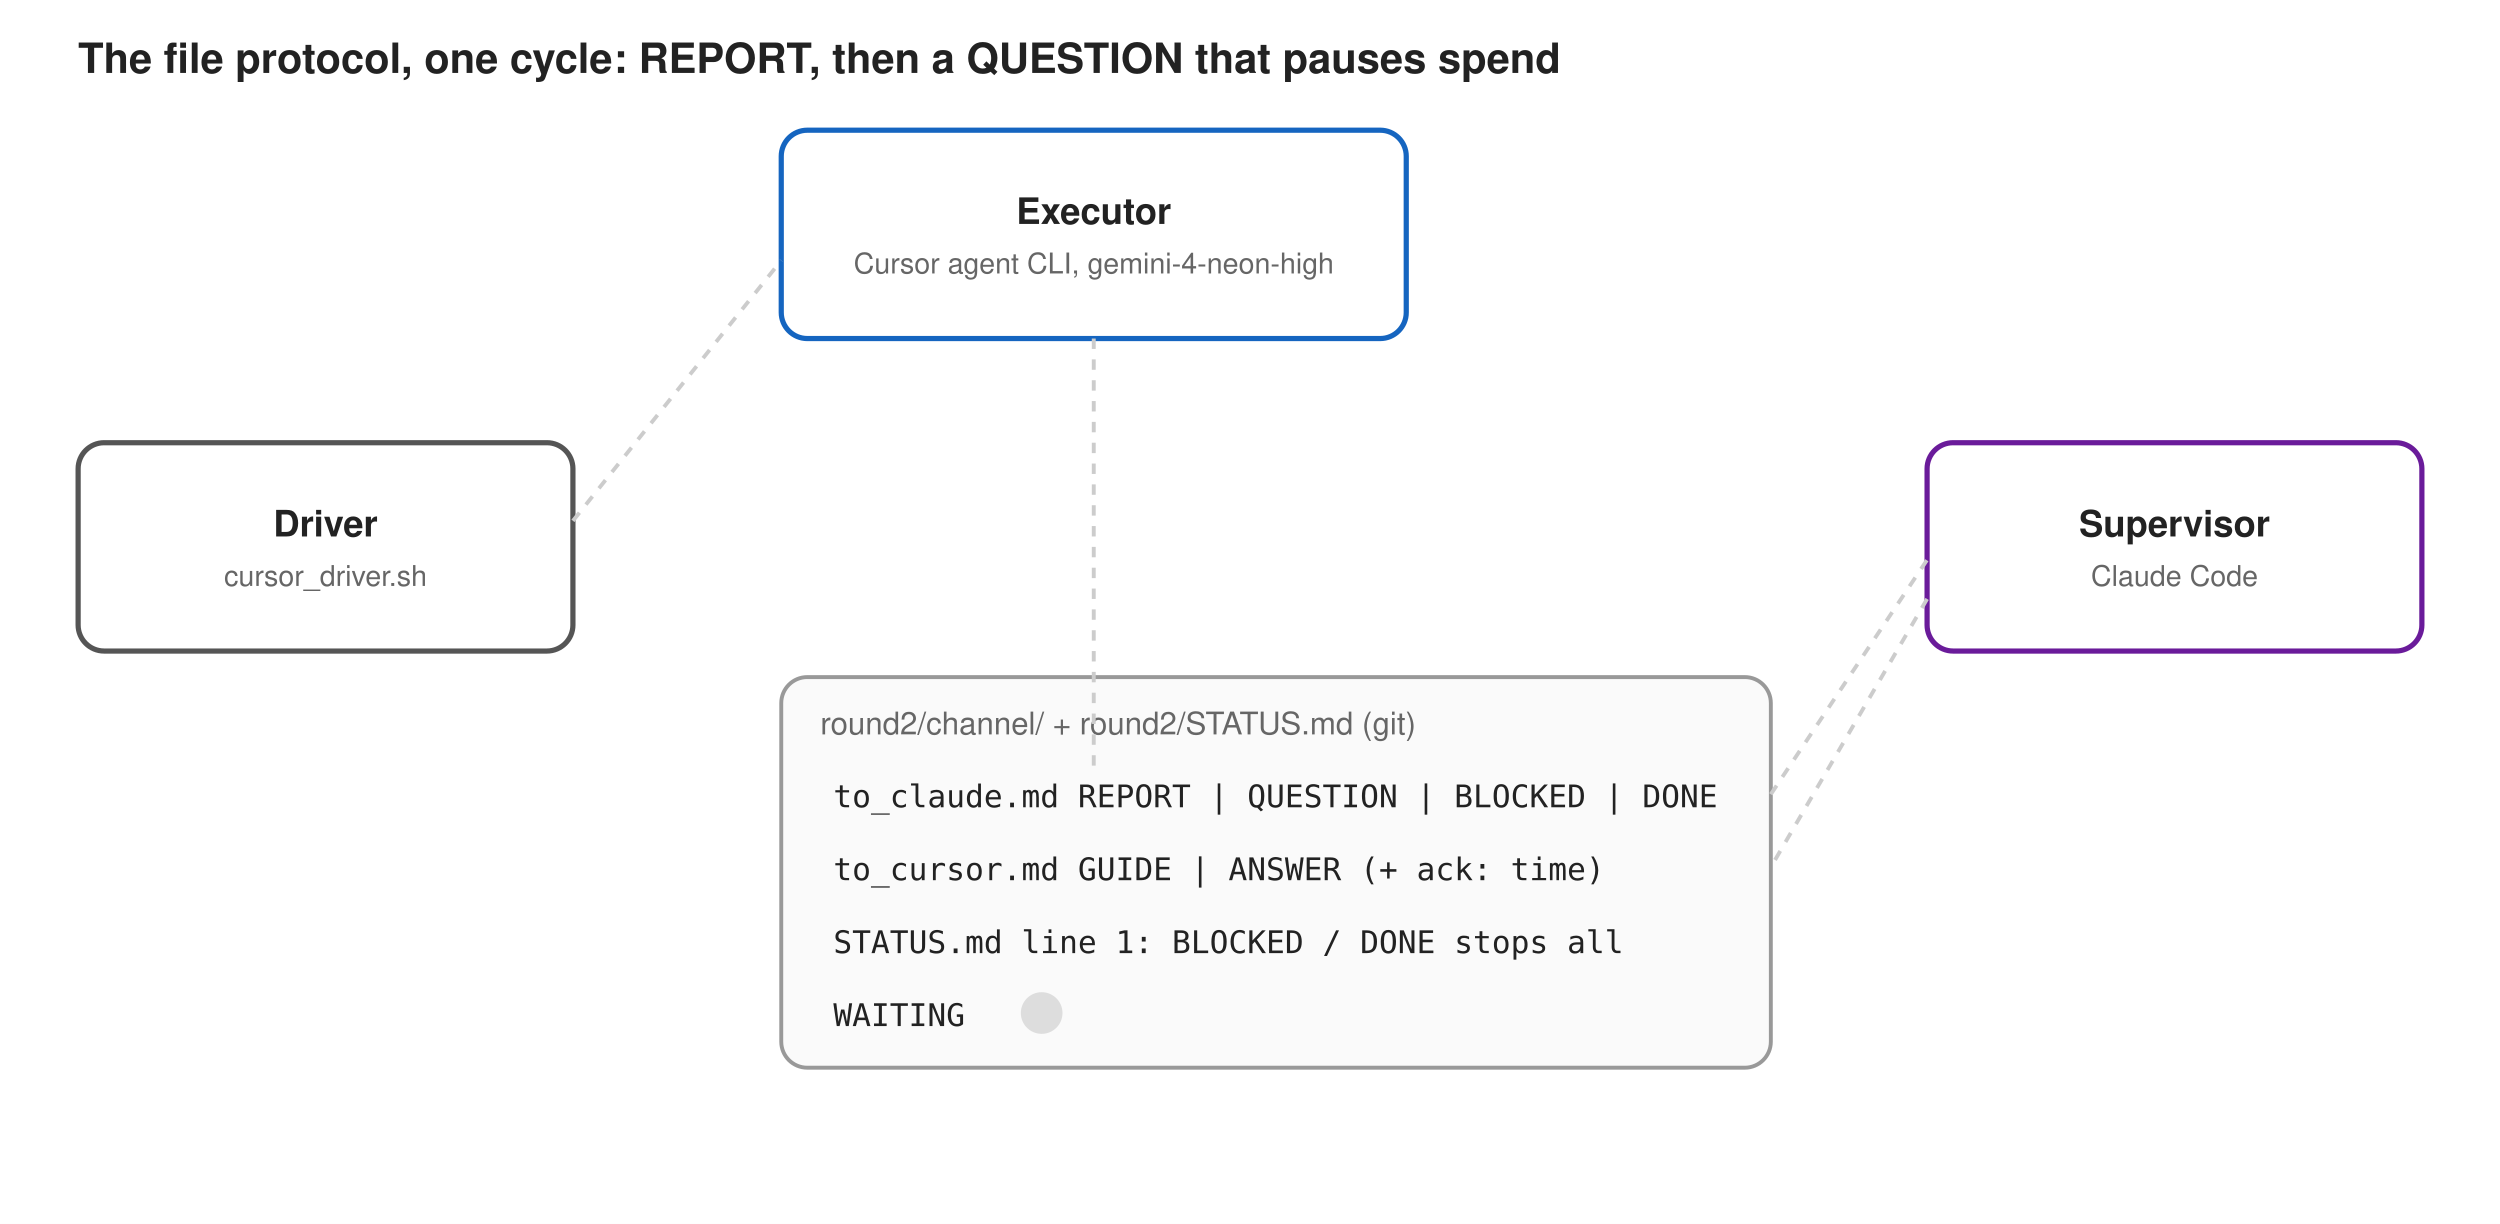
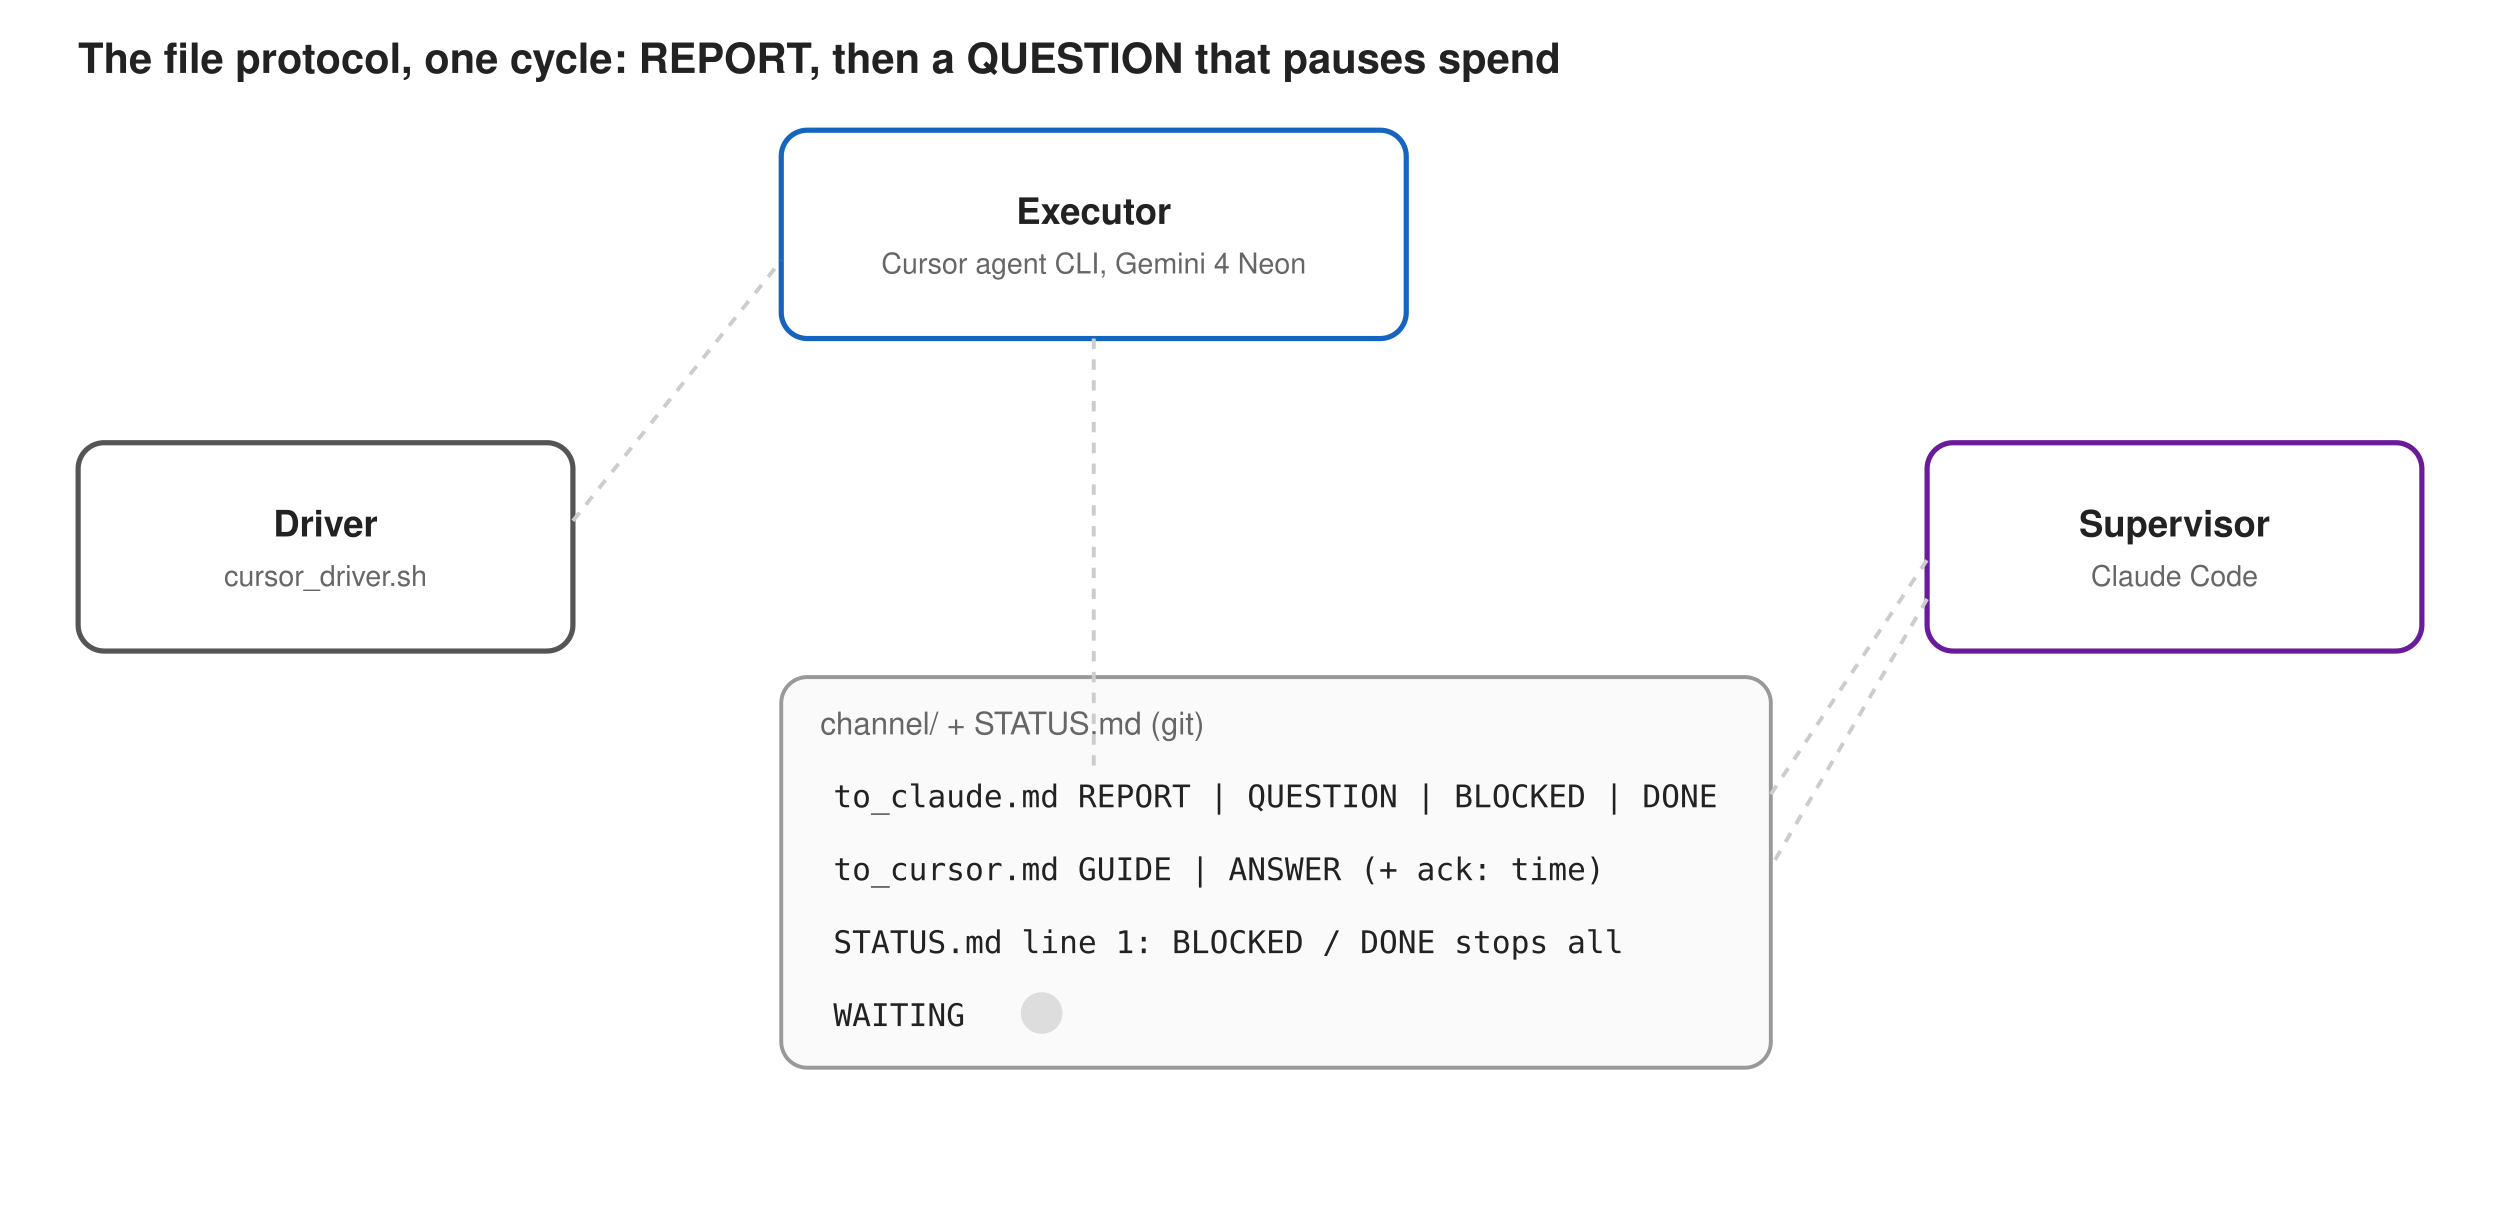
<svg xmlns="http://www.w3.org/2000/svg" viewBox="0 0 960 470" font-family="-apple-system,Segoe UI,Helvetica,Arial,sans-serif">
  <rect width="960" height="470" fill="#fff" />
  <text x="30" y="28" font-size="16" font-weight="600" fill="#222">The file protocol, one cycle: REPORT, then a QUESTION that pauses spend</text>
  <rect x="30" y="170" width="190" height="80" rx="10" fill="#fff" stroke="#555" stroke-width="2" />
  <text x="125.0" y="206.0" text-anchor="middle" font-weight="600" font-size="14" fill="#222">Driver</text>
  <text x="125.0" y="225.0" text-anchor="middle" font-size="11" fill="#666">cursor_driver.sh</text>
  <rect x="300" y="50" width="240" height="80" rx="10" fill="#fff" stroke="#1565c0" stroke-width="2" />
  <text x="420.0" y="86.0" text-anchor="middle" font-weight="600" font-size="14" fill="#222">Executor</text>
-   <text x="420.0" y="105.0" text-anchor="middle" font-size="11" fill="#666">Cursor agent CLI, gemini-4-neon-high</text>
+   <text x="420.0" y="105.0" text-anchor="middle" font-size="11" fill="#666">Cursor agent CLI, Gemini 4 Neon</text>
  <rect x="740" y="170" width="190" height="80" rx="10" fill="#fff" stroke="#6a1b9a" stroke-width="2" />
  <text x="835.0" y="206.0" text-anchor="middle" font-weight="600" font-size="14" fill="#222">Supervisor</text>
  <text x="835.0" y="225.0" text-anchor="middle" font-size="11" fill="#666">Claude Code</text>
  <rect x="300" y="260" width="380" height="150" rx="10" fill="#fafafa" stroke="#999" stroke-width="1.5" />
-   <text x="315" y="282" font-size="12" fill="#666">round2/channel/ + round2/STATUS.md (git)</text>
+   <text x="315" y="282" font-size="12" fill="#666">channel/ + STATUS.md (git)</text>
  <text x="320" y="310" font-size="12" fill="#222" font-family="Menlo,monospace">to_claude.md   REPORT | QUESTION | BLOCKED | DONE</text>
  <text x="320" y="338" font-size="12" fill="#222" font-family="Menlo,monospace">to_cursor.md   GUIDE | ANSWER  (+ ack: time)</text>
  <text x="320" y="366" font-size="12" fill="#222" font-family="Menlo,monospace">STATUS.md      line 1: BLOCKED / DONE stops all</text>
  <text x="320" y="394" font-size="12" fill="#222" font-family="Menlo,monospace">WAITING</text>
  <circle cx="400" cy="389" r="8" fill="#ddd" />
  <circle cx="400" cy="389" r="8" fill="#ef6c00" opacity="0">
    <animate attributeName="opacity" values="0;0;1;1;0;0" keyTimes="0;0.529;0.543;0.857;0.871;1" dur="14s" repeatCount="indefinite" />
  </circle>
  <text x="415" y="394" font-size="12" fill="#ef6c00" opacity="0">
    <animate attributeName="opacity" values="0;0;1;1;0;0" keyTimes="0;0.529;0.543;0.857;0.871;1" dur="14s" repeatCount="indefinite" />driver paused, no spend</text>
  <g stroke="#ccc" stroke-width="1.5" fill="none" stroke-dasharray="4 4">
    <path d="M220,200 L300,100" />
    <path d="M420,130 L420,295" />
    <path d="M680,305 L740,215" />
    <path d="M740,230 L680,333" />
  </g>
  <g opacity="0">
    <animate attributeName="opacity" values="0;0;1;1;0;0" keyTimes="0;0.011;0.021;0.171;0.182;1" dur="14s" repeatCount="indefinite" />
    <circle r="9" fill="#555">
      <animateMotion path="M220,200 L300,100" dur="14s" repeatCount="indefinite" keyPoints="0;0;1;1" keyTimes="0;0.021;0.129;1" calcMode="linear" />
    </circle>
    <text x="160" y="140" fill="#555" font-weight="600" font-size="13">iteration N</text>
  </g>
  <g opacity="0">
    <animate attributeName="opacity" values="0;0;1;1;0;0" keyTimes="0;0.146;0.157;0.314;0.325;1" dur="14s" repeatCount="indefinite" />
    <circle r="9" fill="#1565c0">
      <animateMotion path="M420,130 L420,300" dur="14s" repeatCount="indefinite" keyPoints="0;0;1;1" keyTimes="0;0.157;0.271;1" calcMode="linear" />
    </circle>
    <text x="430" y="220" fill="#1565c0" font-weight="600" font-size="13">REPORT</text>
  </g>
  <g opacity="0">
    <animate attributeName="opacity" values="0;0;1;1;0;0" keyTimes="0;0.296;0.307;0.457;0.468;1" dur="14s" repeatCount="indefinite" />
    <circle r="9" fill="#555">
      <animateMotion path="M220,200 L300,100" dur="14s" repeatCount="indefinite" keyPoints="0;0;1;1" keyTimes="0;0.307;0.414;1" calcMode="linear" />
    </circle>
    <text x="150" y="140" fill="#555" font-weight="600" font-size="13">iteration N+1</text>
  </g>
  <g opacity="0">
    <animate attributeName="opacity" values="0;0;1;1;0;0" keyTimes="0;0.418;0.429;0.579;0.589;1" dur="14s" repeatCount="indefinite" />
    <circle r="9" fill="#ef6c00">
      <animateMotion path="M420,130 L420,300" dur="14s" repeatCount="indefinite" keyPoints="0;0;1;1" keyTimes="0;0.429;0.536;1" calcMode="linear" />
    </circle>
    <text x="430" y="220" fill="#ef6c00" font-weight="600" font-size="13">QUESTION + touch WAITING</text>
  </g>
  <g opacity="0">
    <animate attributeName="opacity" values="0;0;1;1;0;0" keyTimes="0;0.575;0.586;0.729;0.739;1" dur="14s" repeatCount="indefinite" />
    <circle r="9" fill="#ef6c00">
      <animateMotion path="M680,305 L740,215" dur="14s" repeatCount="indefinite" keyPoints="0;0;1;1" keyTimes="0;0.586;0.686;1" calcMode="linear" />
    </circle>
    <text x="700" y="150" fill="#ef6c00" font-weight="600" font-size="13">watcher sees QUESTION</text>
  </g>
  <g opacity="0">
    <animate attributeName="opacity" values="0;0;1;1;0;0" keyTimes="0;0.704;0.714;0.871;0.882;1" dur="14s" repeatCount="indefinite" />
    <circle r="9" fill="#6a1b9a">
      <animateMotion path="M740,230 L680,333" dur="14s" repeatCount="indefinite" keyPoints="0;0;1;1" keyTimes="0;0.714;0.829;1" calcMode="linear" />
    </circle>
    <text x="700" y="445" fill="#6a1b9a" font-weight="600" font-size="13">verify, ANSWER, rm WAITING</text>
  </g>
  <g opacity="0">
    <animate attributeName="opacity" values="0;0;1;1;0;0" keyTimes="0;0.861;0.871;1.007;1.007;1.007" dur="14s" repeatCount="indefinite" />
    <circle r="9" fill="#555">
      <animateMotion path="M220,200 L300,100" dur="14s" repeatCount="indefinite" keyPoints="0;0;1;1" keyTimes="0;0.871;0.964;1" calcMode="linear" />
    </circle>
    <text x="140" y="140" fill="#555" font-weight="600" font-size="13">N+2: ack: ANSWER</text>
  </g>
  <text x="30" y="458" font-size="13" fill="#222" opacity="0">
    <animate attributeName="opacity" values="0;0;1;1;0;0" keyTimes="0;0.0;0.0;0.129;0.143;1" dur="14s" repeatCount="indefinite" />Driver starts one executor run with the same prompt file</text>
  <text x="30" y="458" font-size="13" fill="#222" opacity="0">
    <animate attributeName="opacity" values="0;0;1;1;0;0" keyTimes="0;0.129;0.143;0.271;0.286;1" dur="14s" repeatCount="indefinite" />Executor does one step, appends a REPORT, commits</text>
  <text x="30" y="458" font-size="13" fill="#222" opacity="0">
    <animate attributeName="opacity" values="0;0;1;1;0;0" keyTimes="0;0.271;0.286;0.414;0.429;1" dur="14s" repeatCount="indefinite" />Next iteration; supervisor ignores REPORTs (no tokens spent)</text>
  <text x="30" y="458" font-size="13" fill="#222" opacity="0">
    <animate attributeName="opacity" values="0;0;1;1;0;0" keyTimes="0;0.414;0.429;0.557;0.571;1" dur="14s" repeatCount="indefinite" />Spend ahead: QUESTION with options and a pick, then WAITING</text>
  <text x="30" y="458" font-size="13" fill="#222" opacity="0">
    <animate attributeName="opacity" values="0;0;1;1;0;0" keyTimes="0;0.557;0.571;0.7;0.714;1" dur="14s" repeatCount="indefinite" />Driver sleeps while WAITING exists; supervisor wakes on QUESTION</text>
  <text x="30" y="458" font-size="13" fill="#222" opacity="0">
    <animate attributeName="opacity" values="0;0;1;1;0;0" keyTimes="0;0.7;0.714;0.843;0.857;1" dur="14s" repeatCount="indefinite" />Supervisor recounts from the raw log, answers, removes WAITING</text>
  <text x="30" y="458" font-size="13" fill="#222" opacity="0">
    <animate attributeName="opacity" values="0;0;1;1;0;0" keyTimes="0;0.843;0.857;0.986;1.0;1" dur="14s" repeatCount="indefinite" />Executor acknowledges the ANSWER and spends</text>
</svg>
